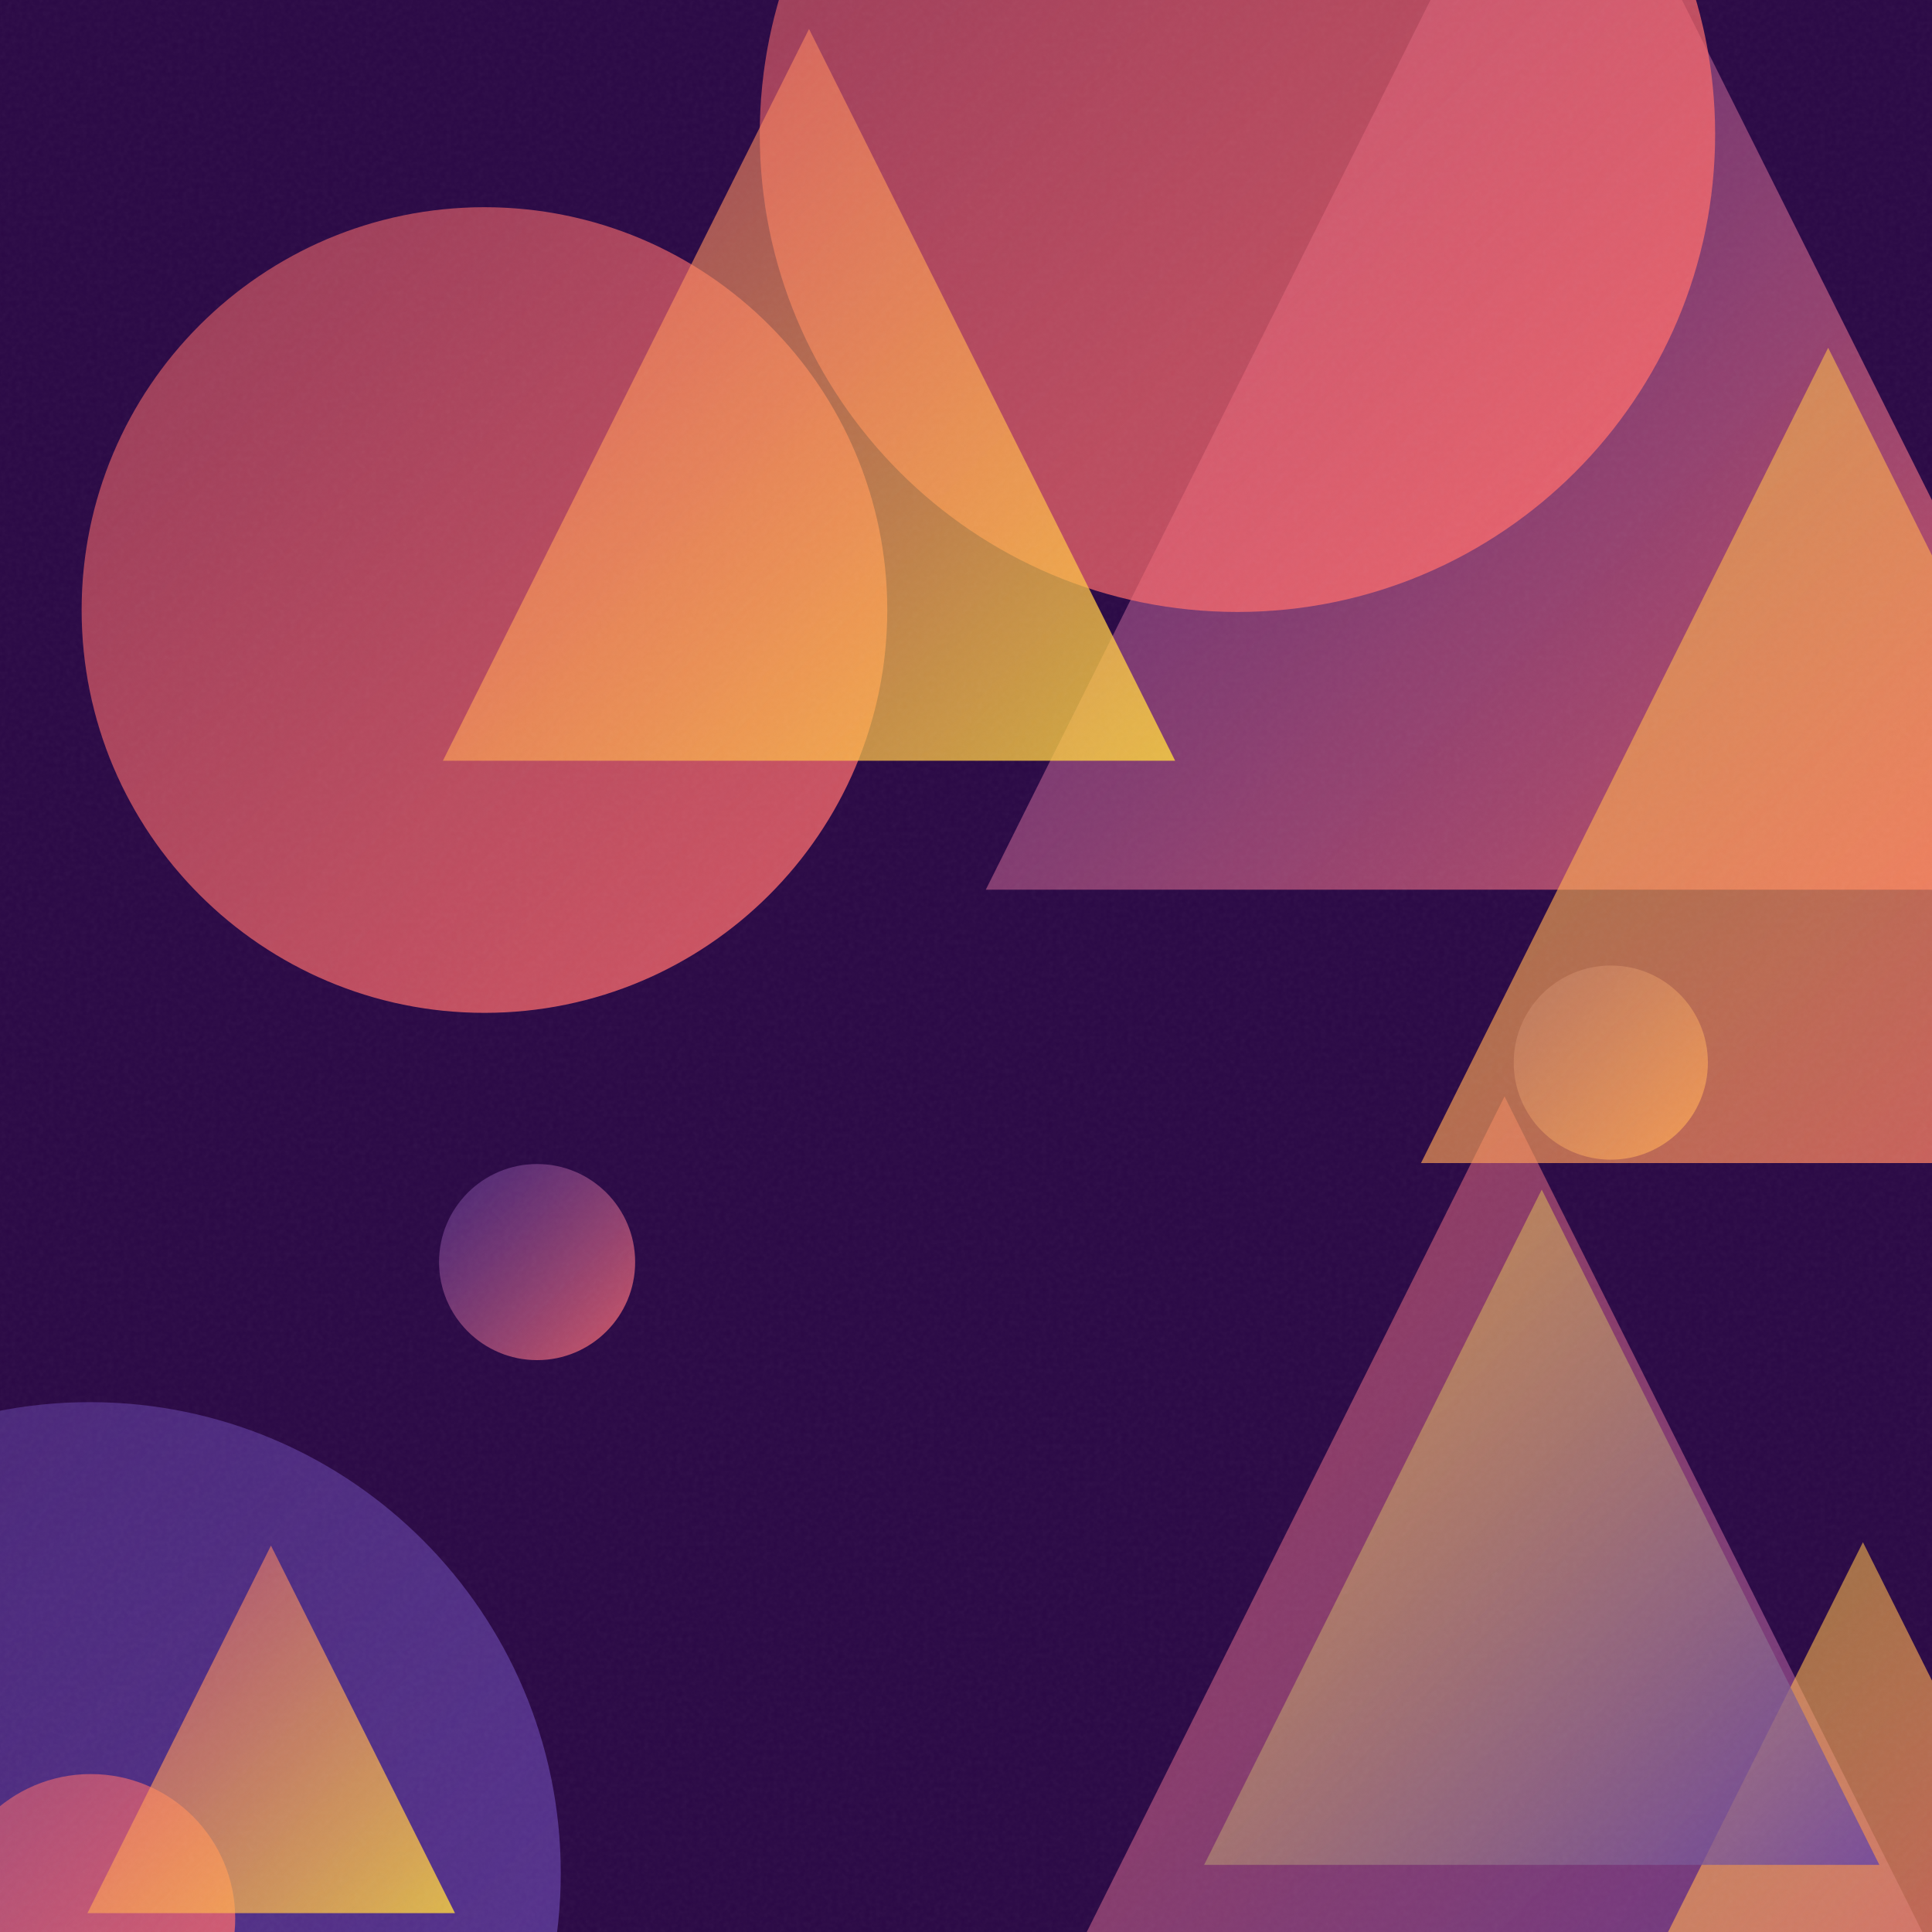
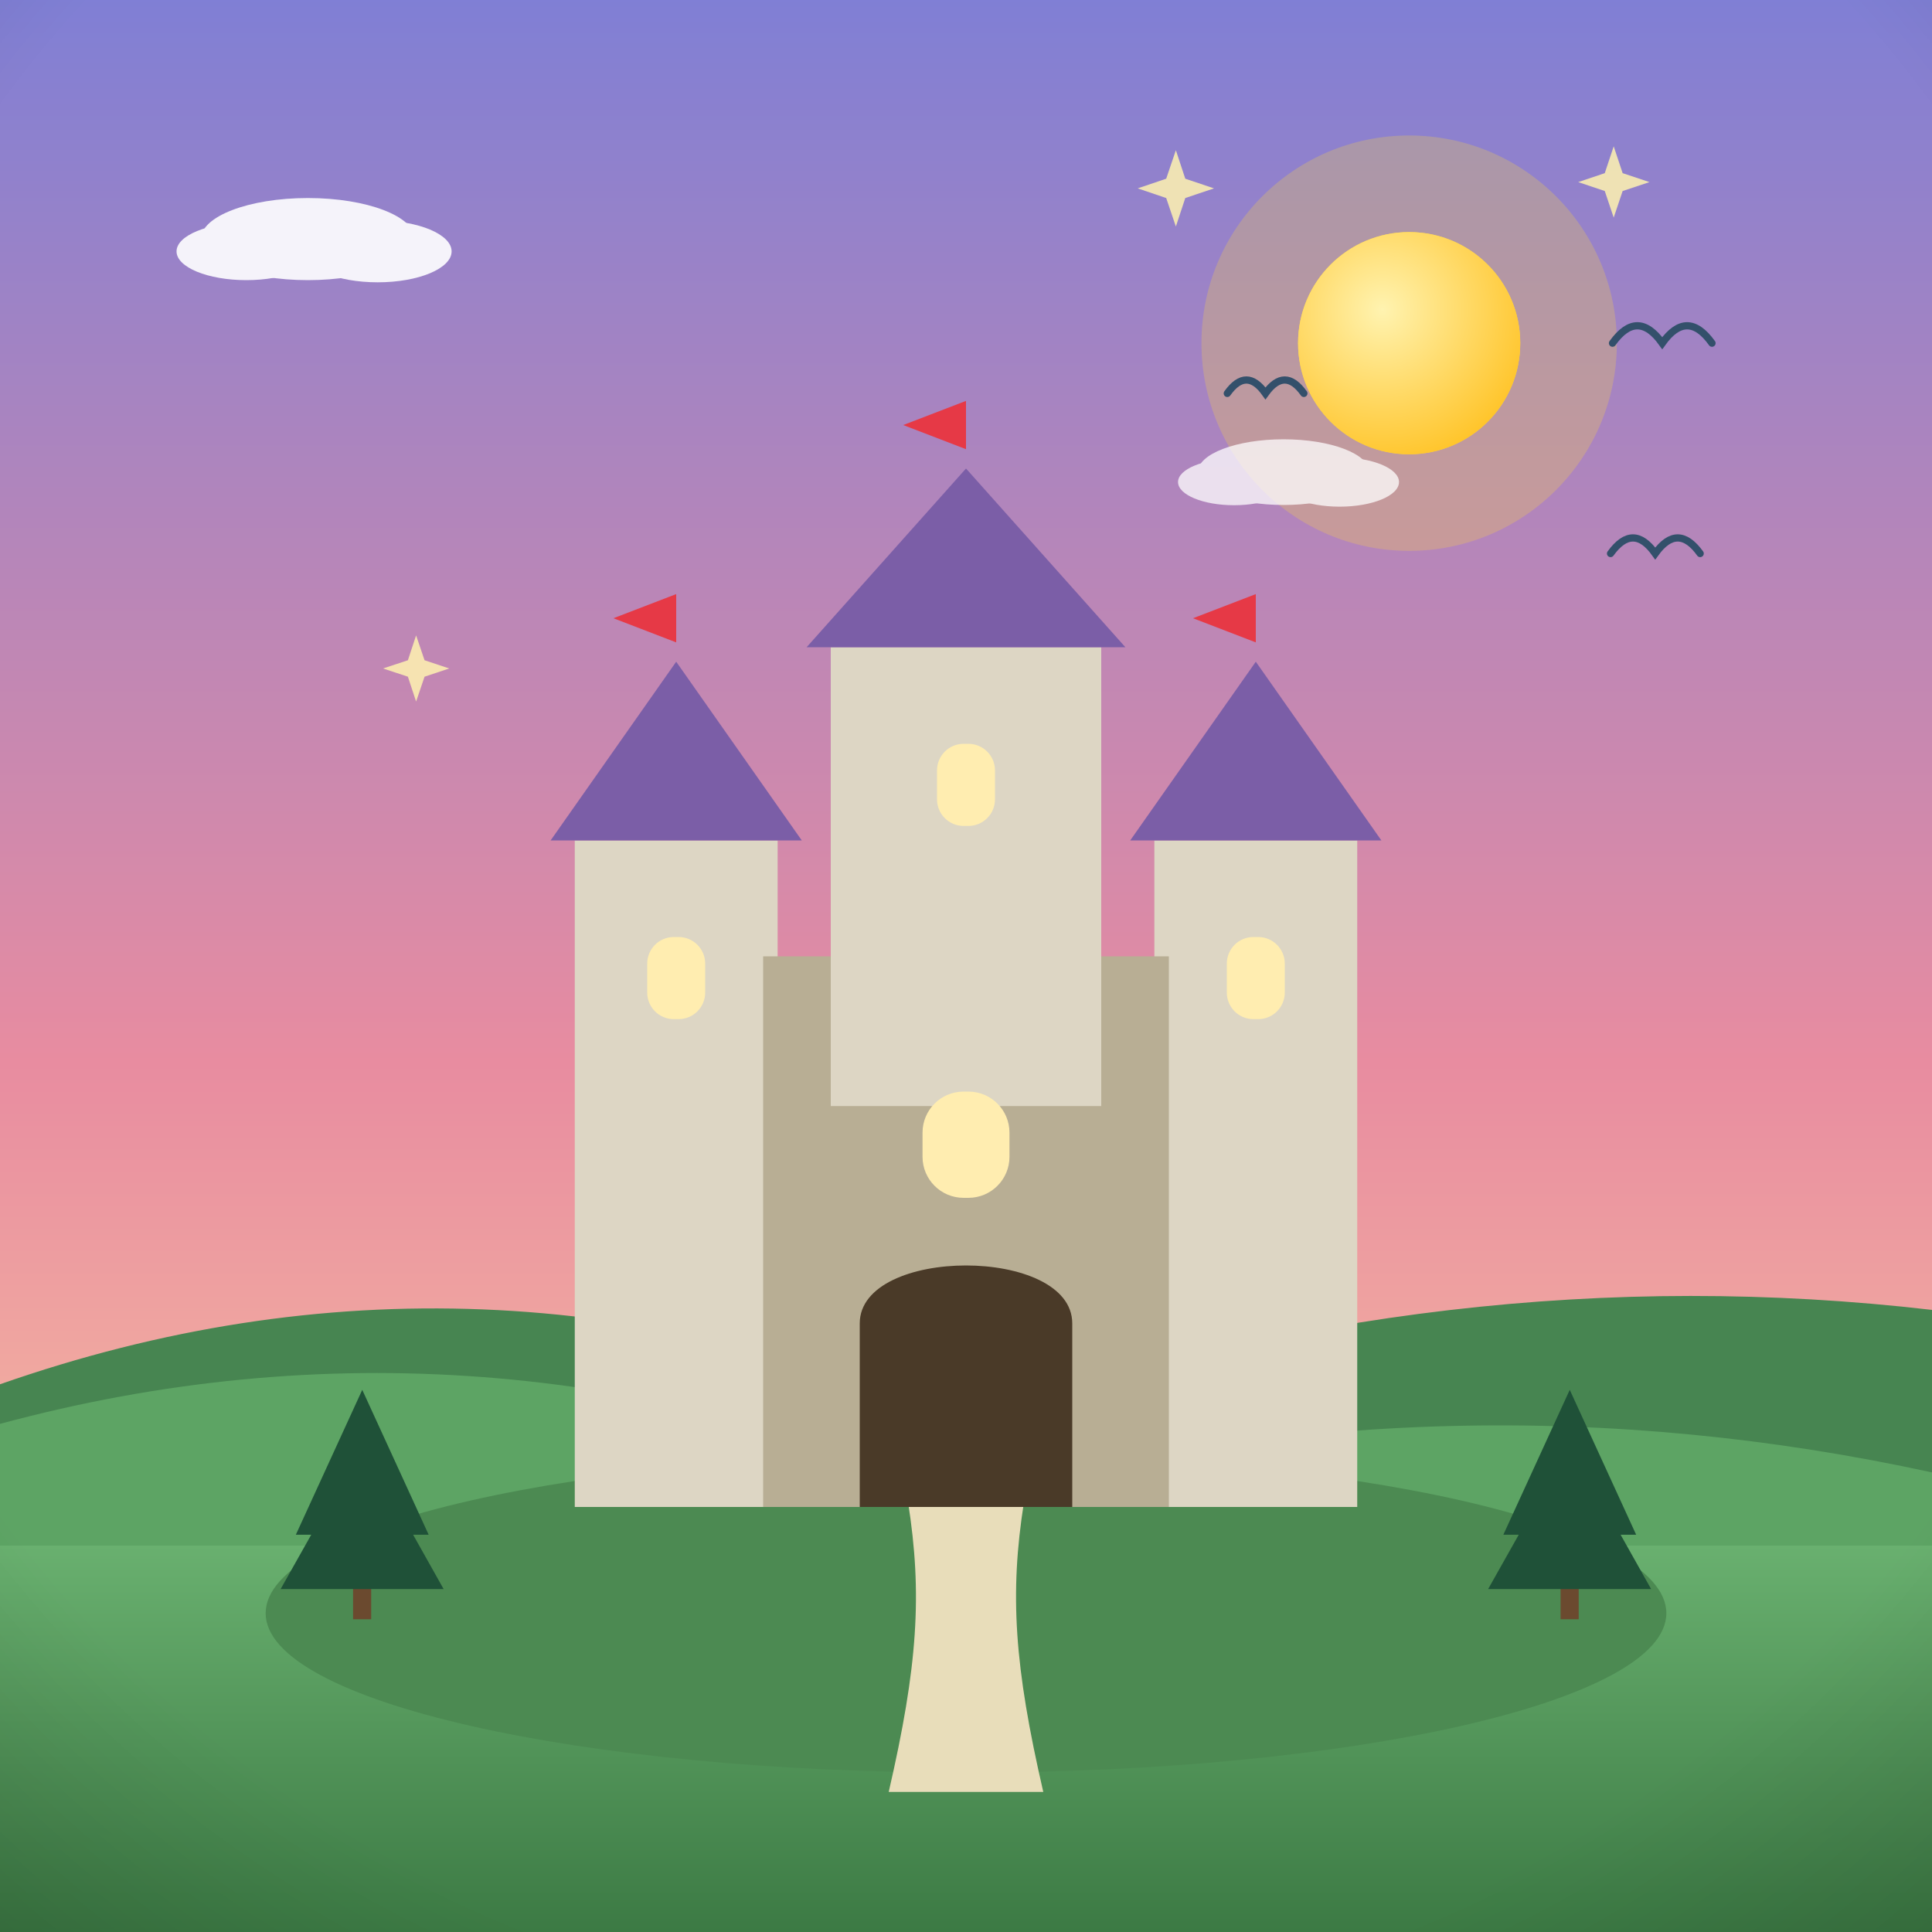
- <svg xmlns="http://www.w3.org/2000/svg" viewBox="0 0 400 400">
+ <svg xmlns="http://www.w3.org/2000/svg" viewBox="0 0 800 800">
  <defs>
-     <linearGradient id="g0" x1="204.1" y1="-52.1" x2="440.3" y2="184.2" gradientUnits="userSpaceOnUse">
-       <stop offset="0" stop-color="#6441A5" stop-opacity="0.5" />
-       <stop offset="1" stop-color="#FF6B6B" stop-opacity="0.8" />
+     <linearGradient id="sky" x1="0" y1="0" x2="0" y2="1">
+       <stop offset="0" stop-color="#7f7fd5" />
+       <stop offset="0.55" stop-color="#e88ca0" />
+       <stop offset="1" stop-color="#ffd9a0" />
    </linearGradient>
-     <linearGradient id="g1" x1="-78.9" y1="290.3" x2="116.1" y2="485.3" gradientUnits="userSpaceOnUse">
-       <stop offset="0" stop-color="#6441A5" stop-opacity="0.5" />
-       <stop offset="1" stop-color="#6441A5" stop-opacity="0.8" />
+     <radialGradient id="sunG" cx="0.38" cy="0.35" r="0.9">
+       <stop offset="0" stop-color="#fff3b0" />
+       <stop offset="1" stop-color="#ffb703" />
+     </radialGradient>
+     <linearGradient id="ground" x1="0" y1="0" x2="0" y2="1">
+       <stop offset="0" stop-color="#69b06f" />
+       <stop offset="1" stop-color="#3c7a44" />
    </linearGradient>
-     <linearGradient id="g2" x1="90.9" y1="241.0" x2="131.6" y2="281.6" gradientUnits="userSpaceOnUse">
-       <stop offset="0" stop-color="#6441A5" stop-opacity="0.5" />
-       <stop offset="1" stop-color="#FF6B6B" stop-opacity="0.8" />
+     <linearGradient id="sea" x1="0" y1="0" x2="0" y2="1">
+       <stop offset="0" stop-color="#3d9bc4" />
+       <stop offset="1" stop-color="#1668a0" />
    </linearGradient>
-     <linearGradient id="g3" x1="313.5" y1="200.0" x2="353.6" y2="240.1" gradientUnits="userSpaceOnUse">
-       <stop offset="0" stop-color="#6441A5" stop-opacity="0.5" />
-       <stop offset="1" stop-color="#FFD93D" stop-opacity="0.8" />
+     <linearGradient id="shade" x1="0" y1="0" x2="0" y2="1">
+       <stop offset="0" stop-color="#ffffff" stop-opacity="0.20" />
+       <stop offset="0.5" stop-color="#ffffff" stop-opacity="0" />
+       <stop offset="1" stop-color="#000000" stop-opacity="0.16" />
    </linearGradient>
-     <linearGradient id="g4" x1="-11.2" y1="367.3" x2="48.7" y2="427.2" gradientUnits="userSpaceOnUse">
-       <stop offset="0" stop-color="#FF6B6B" stop-opacity="0.5" />
-       <stop offset="1" stop-color="#FF6B6B" stop-opacity="0.8" />
-     </linearGradient>
-     <linearGradient id="g5" x1="17.0" y1="43.0" x2="183.7" y2="209.7" gradientUnits="userSpaceOnUse">
-       <stop offset="0" stop-color="#FF6B6B" stop-opacity="0.5" />
-       <stop offset="1" stop-color="#FF6B6B" stop-opacity="0.8" />
-     </linearGradient>
-     <linearGradient id="g6" x1="197.9" y1="227.0" x2="425.1" y2="454.2" gradientUnits="userSpaceOnUse">
-       <stop offset="0" stop-color="#FF6B6B" stop-opacity="0.5" />
-       <stop offset="1" stop-color="#6441A5" stop-opacity="0.8" />
-     </linearGradient>
-     <linearGradient id="g7" x1="331.6" y1="319.3" x2="439.7" y2="427.5" gradientUnits="userSpaceOnUse">
-       <stop offset="0" stop-color="#FFD93D" stop-opacity="0.5" />
-       <stop offset="1" stop-color="#FF6B6B" stop-opacity="0.8" />
-     </linearGradient>
-     <linearGradient id="g8" x1="18.1" y1="320.0" x2="94.2" y2="396.1" gradientUnits="userSpaceOnUse">
-       <stop offset="0" stop-color="#FF6B6B" stop-opacity="0.5" />
-       <stop offset="1" stop-color="#FFD93D" stop-opacity="0.8" />
-     </linearGradient>
-     <linearGradient id="g9" x1="157.3" y1="-71.0" x2="355.0" y2="126.7" gradientUnits="userSpaceOnUse">
-       <stop offset="0" stop-color="#FF6B6B" stop-opacity="0.5" />
-       <stop offset="1" stop-color="#FF6B6B" stop-opacity="0.8" />
-     </linearGradient>
-     <linearGradient id="g10" x1="249.3" y1="246.3" x2="389.1" y2="386.1" gradientUnits="userSpaceOnUse">
-       <stop offset="0" stop-color="#FFD93D" stop-opacity="0.5" />
-       <stop offset="1" stop-color="#6441A5" stop-opacity="0.8" />
-     </linearGradient>
-     <linearGradient id="g11" x1="294.2" y1="72.0" x2="462.9" y2="240.8" gradientUnits="userSpaceOnUse">
-       <stop offset="0" stop-color="#FFD93D" stop-opacity="0.5" />
-       <stop offset="1" stop-color="#FF6B6B" stop-opacity="0.8" />
-     </linearGradient>
-     <linearGradient id="g12" x1="91.7" y1="6.0" x2="243.3" y2="157.5" gradientUnits="userSpaceOnUse">
-       <stop offset="0" stop-color="#FF6B6B" stop-opacity="0.5" />
-       <stop offset="1" stop-color="#FFD93D" stop-opacity="0.8" />
-     </linearGradient>
-     <filter id="n">
-       <feTurbulence type="fractalNoise" baseFrequency="0.9" numOctaves="2" stitchTiles="stitch" />
-       <feColorMatrix type="saturate" values="0" />
-     </filter>
+     <radialGradient id="vig" cx="0.5" cy="0.42" r="0.85">
+       <stop offset="0.72" stop-color="#000000" stop-opacity="0" />
+       <stop offset="1" stop-color="#000000" stop-opacity="0.20" />
+     </radialGradient>
  </defs>
-   <rect width="400" height="400" fill="#2a0845" />
-   <path d="M 322.2 -52.1 L 440.3 184.2 L 204.1 184.2 Z" fill="url(#g0)" />
-   <circle cx="18.6" cy="387.8" r="97.5" fill="url(#g1)" />
-   <circle cx="111.2" cy="261.3" r="20.3" fill="url(#g2)" />
-   <circle cx="333.5" cy="220.0" r="20.1" fill="url(#g3)" />
-   <circle cx="18.8" cy="397.2" r="29.9" fill="url(#g4)" />
-   <circle cx="100.3" cy="126.3" r="83.4" fill="url(#g5)" />
-   <path d="M 311.5 227.0 L 425.1 454.2 L 197.9 454.2 Z" fill="url(#g6)" />
-   <path d="M 385.7 319.3 L 439.7 427.5 L 331.6 427.5 Z" fill="url(#g7)" />
-   <path d="M 56.1 320.0 L 94.2 396.1 L 18.1 396.1 Z" fill="url(#g8)" />
-   <circle cx="256.2" cy="27.8" r="98.9" fill="url(#g9)" />
-   <path d="M 319.2 246.3 L 389.1 386.1 L 249.3 386.1 Z" fill="url(#g10)" />
-   <path d="M 378.5 72.0 L 462.9 240.8 L 294.2 240.8 Z" fill="url(#g11)" />
-   <path d="M 167.5 6.0 L 243.3 157.5 L 91.7 157.5 Z" fill="url(#g12)" />
-   <rect width="400" height="400" filter="url(#n)" opacity="0.05" />
+   <rect width="800" height="800" fill="url(#sky)" />
+   <circle cx="583.5" cy="142.1" r="86" fill="#ffd93d" opacity="0.25" />
+   <circle cx="583.5" cy="142.1" r="46" fill="#ffd93d" />
+   <circle cx="583.5" cy="142.1" r="46" fill="url(#sunG)" />
+   <g fill="#ffffff" opacity="0.9">
+     <ellipse cx="127.5" cy="99" rx="44.3" ry="17" />
+     <ellipse cx="102" cy="104.1" rx="28.9" ry="11.9" />
+     <ellipse cx="156.4" cy="104.1" rx="30.6" ry="12.8" />
+   </g>
+   <g fill="#ffffff" opacity="0.75">
+     <ellipse cx="531.5" cy="195.5" rx="35.5" ry="13.6" />
+     <ellipse cx="511" cy="199.6" rx="23.2" ry="9.6" />
+     <ellipse cx="554.7" cy="199.6" rx="24.6" ry="10.2" />
+   </g>
+   <path d="M0 684 L0 573.2 Q 200 503.2 400 589.2 Q 600 519.2 800 542.4 L800 684 Z" fill="#478551" />
+   <path d="M0 730 L0 589.6 Q 200 535.6 400 620.1 Q 600 566.1 800 609.7 L800 730 Z" fill="#5da464" />
+   <rect y="640" width="800" height="160" fill="url(#ground)" />
+   <path d="M 508.2 162.9 Q 516.1 151.8 524 162.9 Q 532 151.8 539.9 162.9" fill="none" stroke="#33506b" stroke-width="3" stroke-linecap="round" />
+   <path d="M 667.7 142.1 Q 678 127.7 688.3 142.1 Q 698.6 127.7 708.9 142.1" fill="none" stroke="#33506b" stroke-width="3" stroke-linecap="round" />
+   <path d="M 666.9 229.2 Q 676.2 216.3 685.4 229.2 Q 694.7 216.3 704 229.2" fill="none" stroke="#33506b" stroke-width="3" stroke-linecap="round" />
+   <path d="M 172.3 263.1 L 175.8 273.4 L 186 276.8 L 175.8 280.2 L 172.3 290.5 L 168.9 280.2 L 158.6 276.8 L 168.9 273.4 Z" fill="#fff3b0" opacity="0.85" />
+   <path d="M 486.9 62.2 L 490.8 74 L 502.7 78 L 490.8 82 L 486.9 93.8 L 482.9 82 L 471.1 78 L 482.9 74 Z" fill="#fff3b0" opacity="0.85" />
+   <path d="M 668.2 60.6 L 671.9 71.7 L 683 75.4 L 671.9 79.1 L 668.2 90.1 L 664.5 79.1 L 653.5 75.4 L 664.5 71.7 Z" fill="#fff3b0" opacity="0.85" />
+   <path d="M 427.2 296.7 L 430.6 306.9 L 440.9 310.3 L 430.6 313.7 L 427.2 324 L 423.8 313.7 L 413.5 310.3 L 423.8 306.9 Z" fill="#fff3b0" opacity="0.85" />
+   <path d="M 465.2 476.5 L 467.8 484.2 L 475.5 486.8 L 467.8 489.3 L 465.2 497 L 462.7 489.3 L 455 486.8 L 462.7 484.2 Z" fill="#fff3b0" opacity="0.85" />
+   <path d="M 412.2 380.3 L 416.2 392.3 L 428.2 396.3 L 416.2 400.3 L 412.2 412.4 L 408.2 400.3 L 396.1 396.3 L 408.2 392.3 Z" fill="#fff3b0" opacity="0.85" />
+   <g transform="translate(400 0) scale(-1 1) translate(-400 0)">
+     <ellipse cx="400" cy="668" rx="290" ry="66" fill="#4c8a52" />
+     <path d="M368 742 C 380 690 382 660 376 622 L 424 622 C 418 660 420 690 432 742 Z" fill="#e8ddba" />
+     <rect x="238" y="348" width="84" height="276" fill="#ddd6c4" />
+     <path d="M 228 348 L 280 274 L 332 348 Z" fill="#7b5ea7" />
+     <rect x="268" y="388" width="24" height="34" rx="11" fill="#ffedb0" />
+     <path d="M 280 274 L 280 246 L 306 256 L 280 266" fill="#e63946" />
+     <rect x="478" y="348" width="84" height="276" fill="#ddd6c4" />
+     <path d="M 468 348 L 520 274 L 572 348 Z" fill="#7b5ea7" />
+     <rect x="508" y="388" width="24" height="34" rx="11" fill="#ffedb0" />
+     <path d="M 520 274 L 520 246 L 546 256 L 520 266" fill="#e63946" />
+     <rect x="316" y="396" width="168" height="228" fill="#b8ae94" />
+     <rect x="344" y="268" width="112" height="190" fill="#ddd6c4" />
+     <path d="M 334 268 L 400 194 L 466 268 Z" fill="#7b5ea7" />
+     <rect x="388" y="308" width="24" height="34" rx="11" fill="#ffedb0" />
+     <path d="M 400 194 L 400 166 L 426 176 L 400 186" fill="#e63946" />
+     <path d="M356 624 L 356 548 C 356 516 444 516 444 548 L 444 624 Z" fill="#4a3a28" />
+     <rect x="382" y="452" width="36" height="44" rx="17" fill="#ffedb0" />
+     <g fill="#1f5138">
+       <rect x="146.3" y="648" width="7.5" height="22.5" fill="#6b4a2f" />
+       <path d="M 150 575.5 L 122.5 635.5 L 177.5 635.5 Z" />
+       <path d="M 150 598 L 116.3 658 L 183.8 658 Z" />
+     </g>
+     <g fill="#1f5138">
+       <rect x="646.3" y="648" width="7.5" height="22.5" fill="#6b4a2f" />
+       <path d="M 650 575.5 L 622.5 635.5 L 677.5 635.5 Z" />
+       <path d="M 650 598 L 616.3 658 L 683.8 658 Z" />
+     </g>
+   </g>
+   <rect width="800" height="800" fill="url(#vig)" />
</svg>
